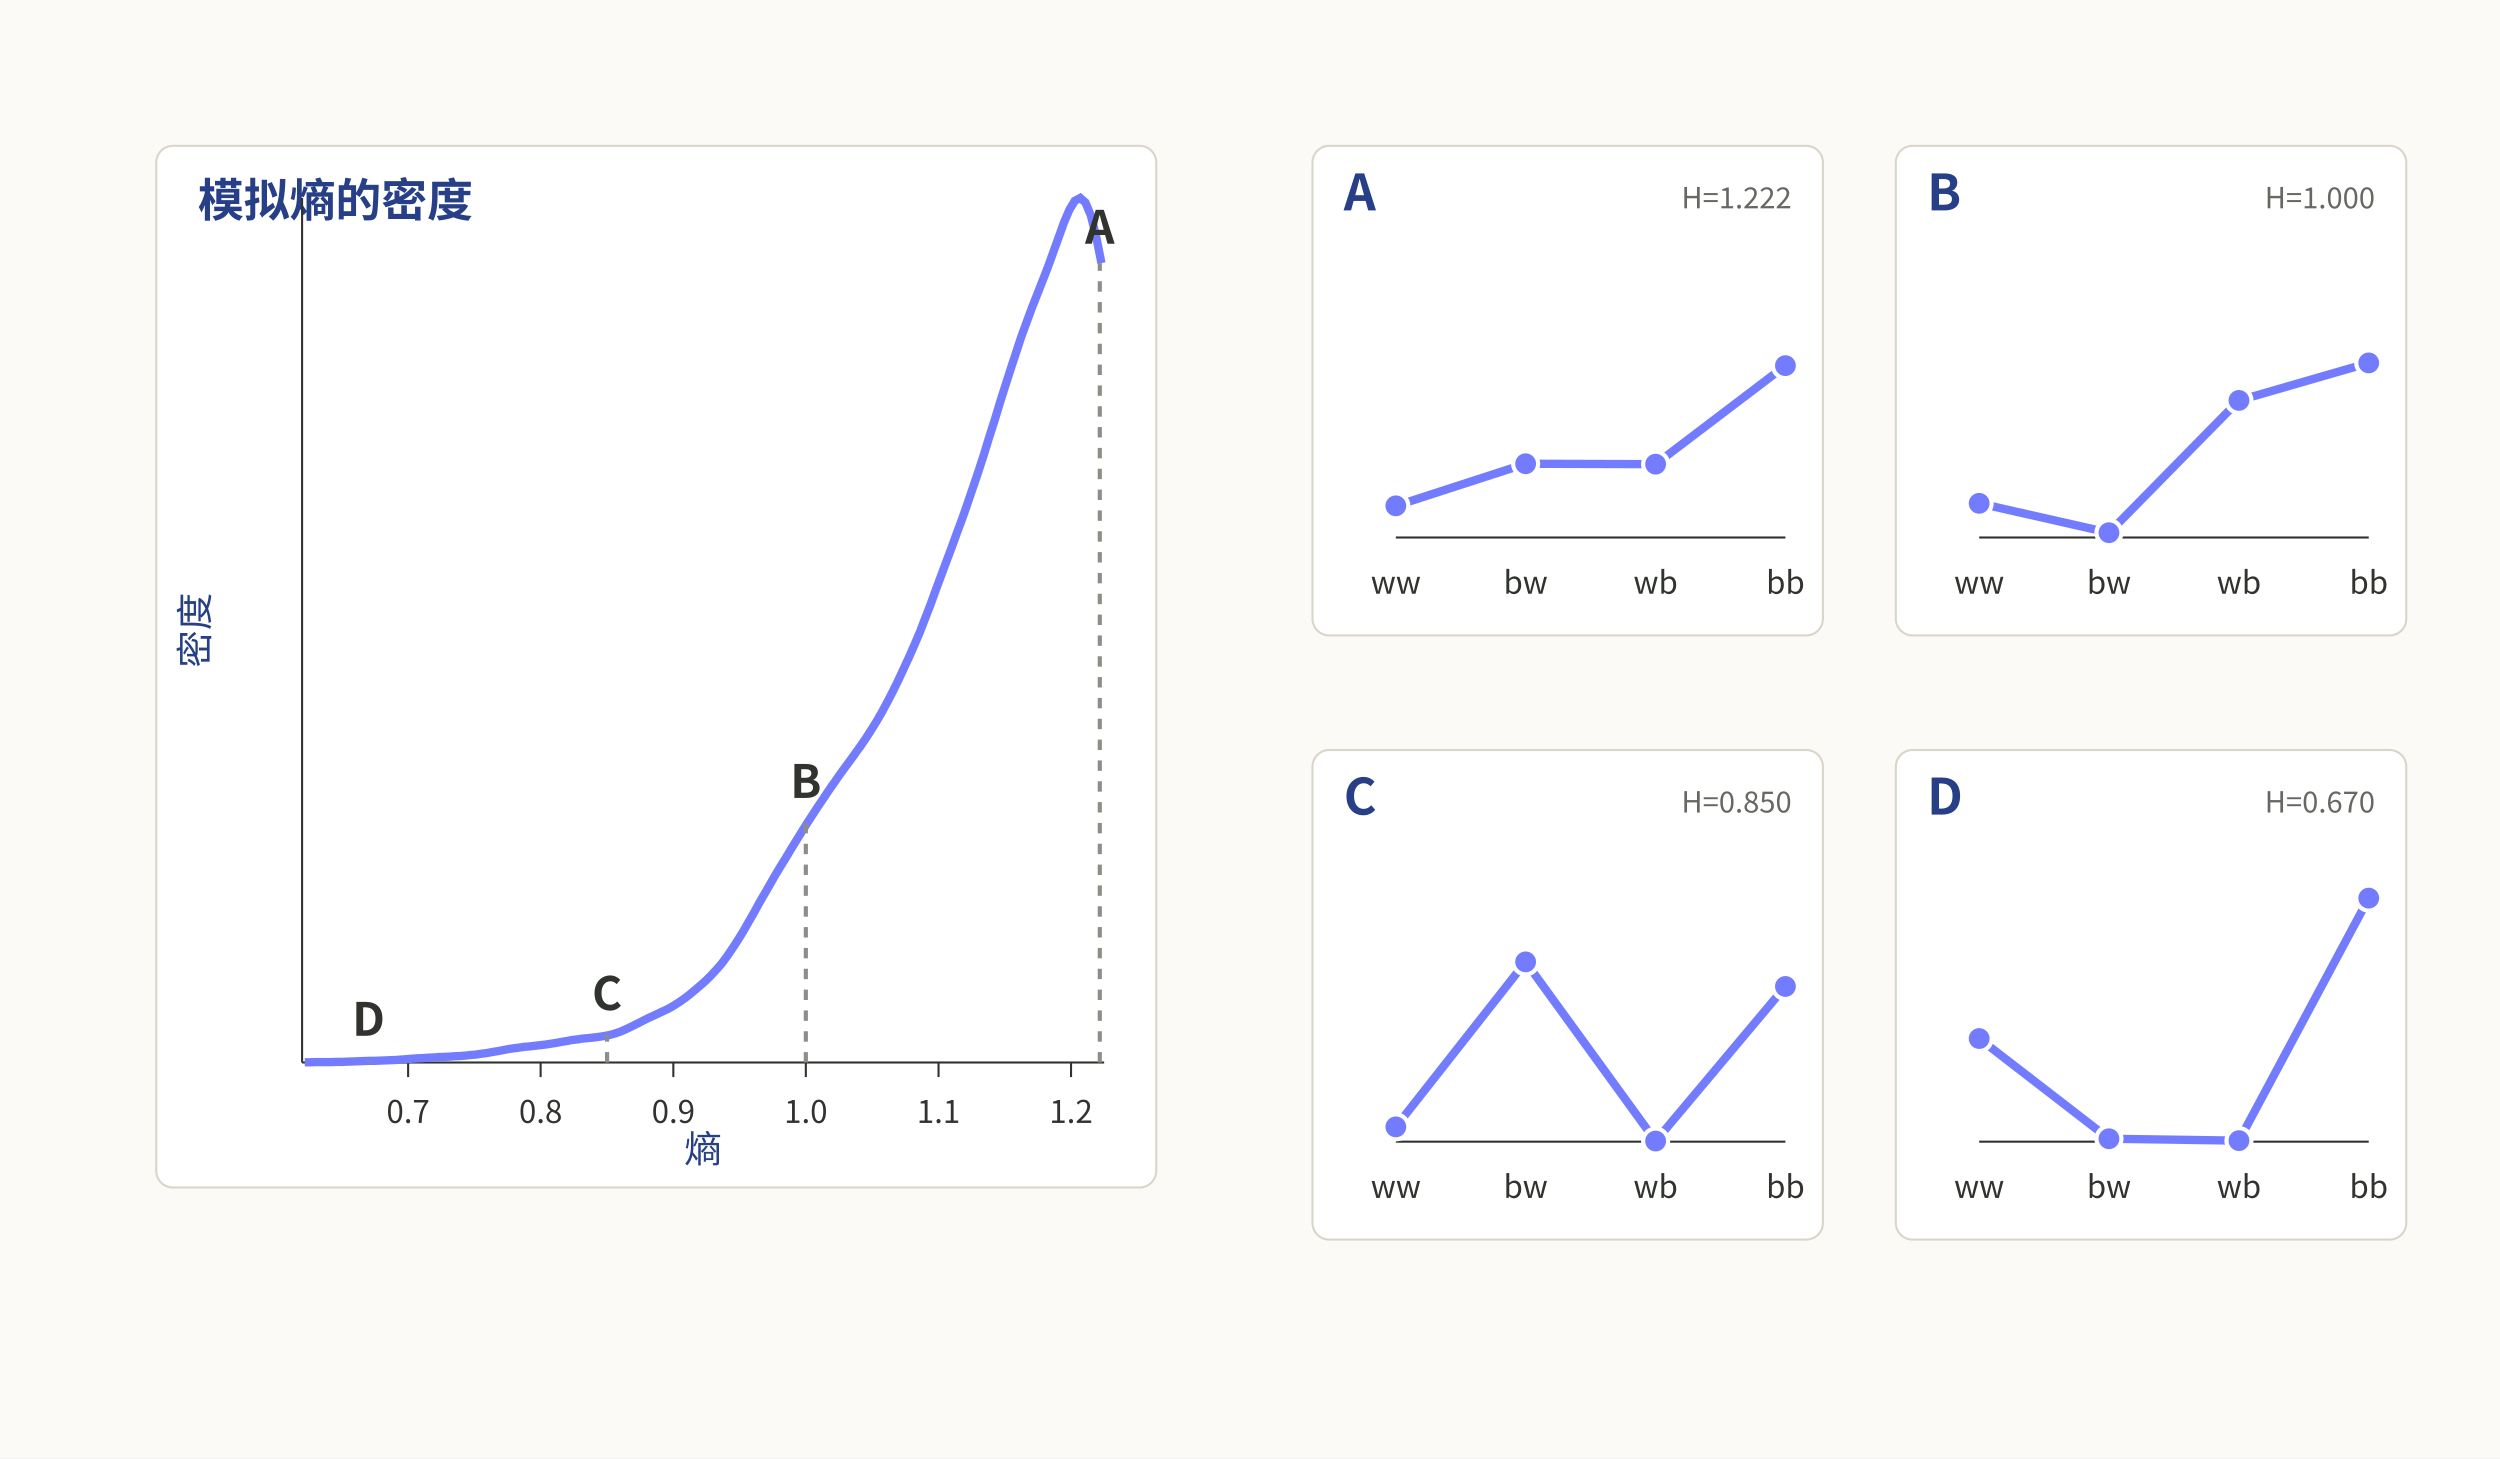
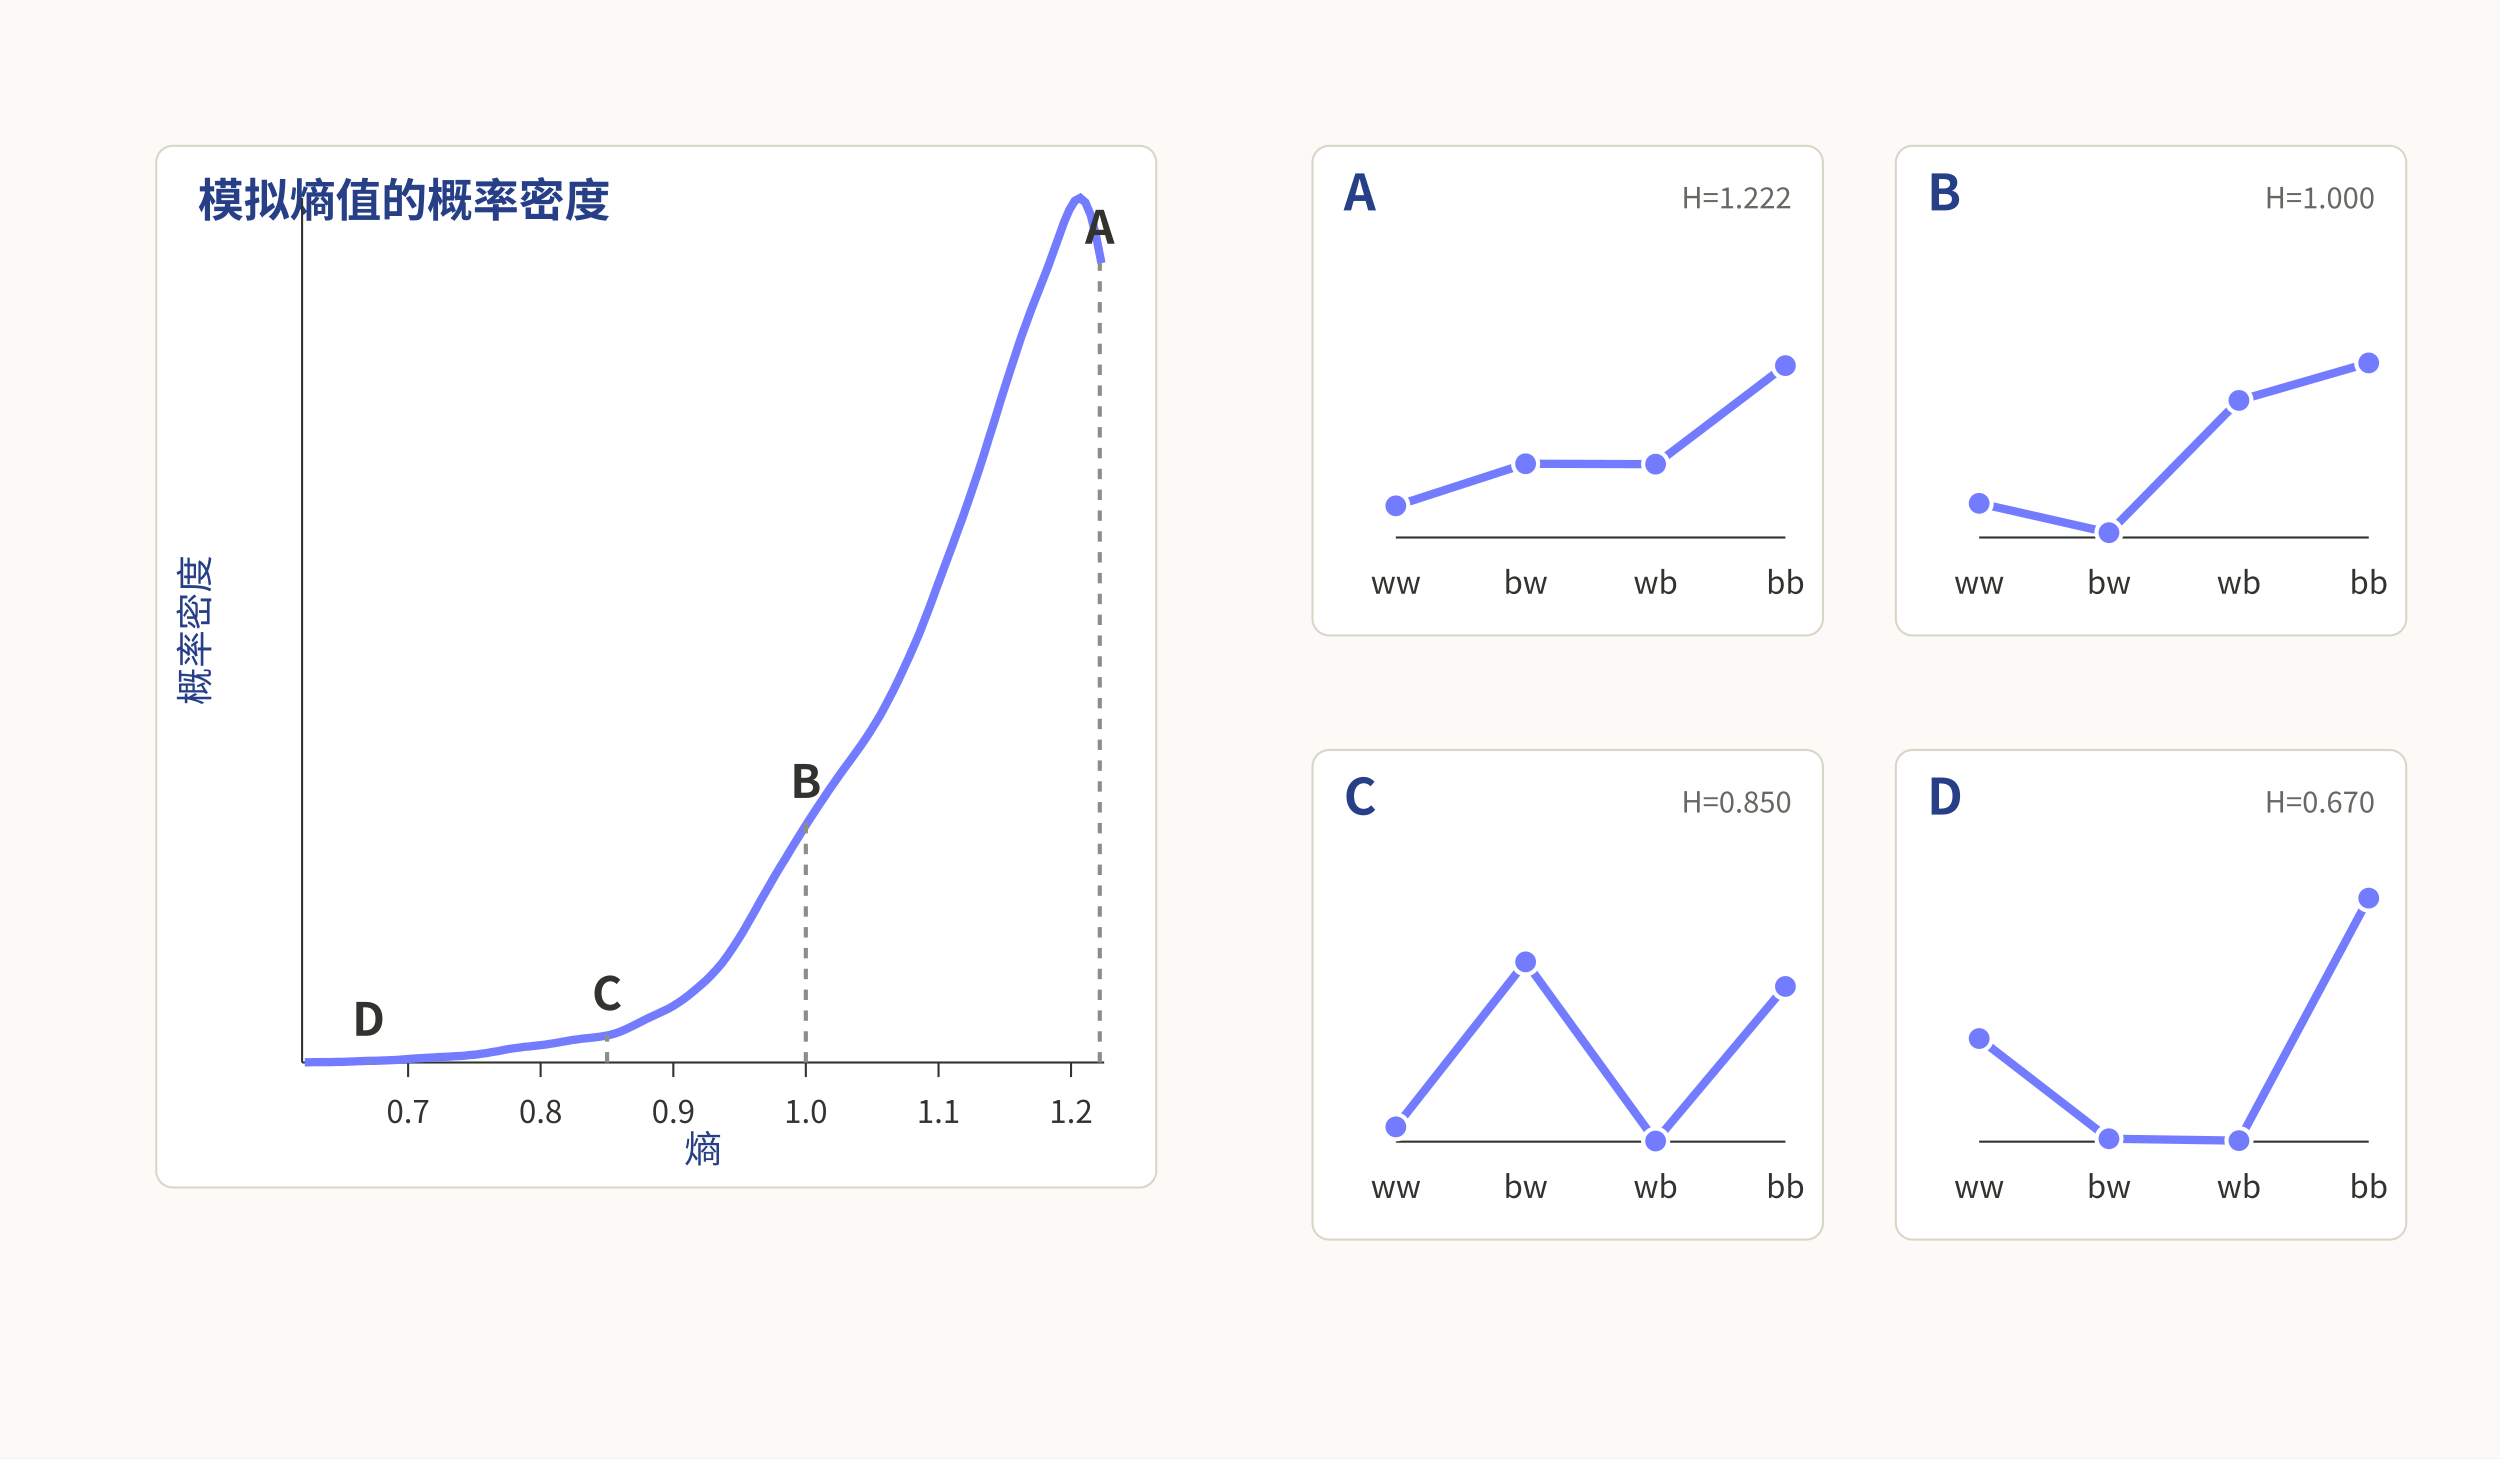
<svg xmlns="http://www.w3.org/2000/svg" width="1200" height="700" viewBox="0 0 1200 700" role="img">
  <rect width="100%" height="100%" fill="#fbfaf6" />
  <rect x="75" y="70" width="480" height="500" rx="8" fill="#fff" stroke="#d9d5c8" />
-   <text x="95.0" y="104.0" text-anchor="start" font-family="-apple-system,BlinkMacSystemFont,PingFang SC,Noto Sans CJK SC,sans-serif" font-size="22" font-weight="700" fill="#263f86">模拟熵的密度</text>
+   <text x="95.0" y="104.0" text-anchor="start" font-family="-apple-system,BlinkMacSystemFont,PingFang SC,Noto Sans CJK SC,sans-serif" font-size="22" font-weight="700" fill="#263f86">模拟熵值的概率密度</text>
  <line x1="195.9" y1="510" x2="195.9" y2="517" stroke="#30332e" />
  <text x="195.9" y="539.0" text-anchor="middle" font-family="-apple-system,BlinkMacSystemFont,PingFang SC,Noto Sans CJK SC,sans-serif" font-size="15" font-weight="400" fill="#30332e">0.7</text>
  <line x1="259.5" y1="510" x2="259.5" y2="517" stroke="#30332e" />
  <text x="259.5" y="539.0" text-anchor="middle" font-family="-apple-system,BlinkMacSystemFont,PingFang SC,Noto Sans CJK SC,sans-serif" font-size="15" font-weight="400" fill="#30332e">0.8</text>
  <line x1="323.2" y1="510" x2="323.2" y2="517" stroke="#30332e" />
  <text x="323.2" y="539.0" text-anchor="middle" font-family="-apple-system,BlinkMacSystemFont,PingFang SC,Noto Sans CJK SC,sans-serif" font-size="15" font-weight="400" fill="#30332e">0.9</text>
  <line x1="386.8" y1="510" x2="386.8" y2="517" stroke="#30332e" />
  <text x="386.8" y="539.0" text-anchor="middle" font-family="-apple-system,BlinkMacSystemFont,PingFang SC,Noto Sans CJK SC,sans-serif" font-size="15" font-weight="400" fill="#30332e">1.0</text>
  <line x1="450.5" y1="510" x2="450.5" y2="517" stroke="#30332e" />
  <text x="450.5" y="539.0" text-anchor="middle" font-family="-apple-system,BlinkMacSystemFont,PingFang SC,Noto Sans CJK SC,sans-serif" font-size="15" font-weight="400" fill="#30332e">1.1</text>
  <line x1="514.1" y1="510" x2="514.1" y2="517" stroke="#30332e" />
  <text x="514.1" y="539.0" text-anchor="middle" font-family="-apple-system,BlinkMacSystemFont,PingFang SC,Noto Sans CJK SC,sans-serif" font-size="15" font-weight="400" fill="#30332e">1.2</text>
  <line x1="145" y1="510" x2="530" y2="510" stroke="#30332e" />
  <line x1="145" y1="510" x2="145" y2="95" stroke="#30332e" />
  <text x="337.5" y="558.0" text-anchor="middle" font-family="-apple-system,BlinkMacSystemFont,PingFang SC,Noto Sans CJK SC,sans-serif" font-size="18" font-weight="400" fill="#263f86">熵</text>
-   <text x="100.0" y="302.5" text-anchor="middle" font-family="-apple-system,BlinkMacSystemFont,PingFang SC,Noto Sans CJK SC,sans-serif" font-size="18" font-weight="400" fill="#263f86" transform="rotate(-90 100 302.5)">密度</text>
+   <text x="100.0" y="302.5" text-anchor="middle" font-family="-apple-system,BlinkMacSystemFont,PingFang SC,Noto Sans CJK SC,sans-serif" font-size="18" font-weight="400" fill="#263f86" transform="rotate(-90 100 302.5)">概率密度</text>
  <polyline points="146.3,509.9 148.8,509.9 151.4,509.8 154.0,509.8 156.6,509.8 159.1,509.8 161.7,509.7 164.2,509.7 166.8,509.6 169.4,509.5 171.9,509.4 174.5,509.3 177.1,509.2 179.6,509.2 182.2,509.1 184.8,509.0 187.3,508.9 189.9,508.8 192.5,508.6 195.0,508.4 197.6,508.2 200.2,508.0 202.8,507.9 205.3,507.7 207.9,507.6 210.4,507.4 213.0,507.3 215.6,507.2 218.1,507.0 220.7,506.9 223.3,506.7 225.8,506.4 228.4,506.2 231.0,505.8 233.5,505.5 236.1,505.0 238.7,504.6 241.2,504.1 243.8,503.6 246.4,503.2 248.9,502.9 251.5,502.5 254.1,502.3 256.6,502.0 259.2,501.7 261.8,501.4 264.3,501.0 266.9,500.6 269.5,500.1 272.0,499.7 274.6,499.2 277.2,498.9 279.8,498.5 282.3,498.3 284.9,498.0 287.4,497.7 290.0,497.3 292.6,496.8 295.1,496.1 297.7,495.2 300.3,494.1 302.8,492.9 305.4,491.6 308.0,490.3 310.5,489.0 313.1,487.8 315.7,486.6 318.2,485.4 320.8,484.2 323.4,482.7 325.9,481.1 328.5,479.3 331.1,477.3 333.6,475.2 336.2,473.0 338.8,470.7 341.3,468.2 343.9,465.4 346.5,462.4 349.0,459.0 351.6,455.2 354.2,451.2 356.8,447.0 359.3,442.6 361.9,438.1 364.4,433.5 367.0,429.0 369.6,424.5 372.1,420.1 374.7,415.8 377.3,411.6 379.8,407.4 382.4,403.2 385.0,399.0 387.5,395.0 390.1,391.0 392.7,387.0 395.3,383.2 397.8,379.4 400.4,375.7 402.9,372.1 405.5,368.5 408.1,365.0 410.6,361.5 413.2,357.9 415.8,354.1 418.3,350.2 420.9,346.0 423.5,341.5 426.0,336.8 428.6,331.8 431.2,326.5 433.7,321.1 436.3,315.5 438.9,309.6 441.5,303.5 444.0,297.0 446.6,290.3 449.1,283.4 451.7,276.4 454.3,269.4 456.9,262.5 459.4,255.6 462.0,248.6 464.5,241.4 467.1,233.8 469.7,226.1 472.3,218.1 474.8,209.9 477.4,201.8 479.9,193.5 482.5,185.3 485.1,177.2 487.7,169.3 490.2,161.7 492.8,154.6 495.3,147.8 497.9,141.2 500.5,134.6 503.1,127.9 505.6,121.0 508.2,113.8 510.7,106.8 513.3,100.7 515.9,96.4 518.5,95.0 521.0,97.2 523.6,103.4 526.1,113.3 528.7,126.3" fill="none" stroke="#737cff" stroke-width="4" />
  <line x1="527.9" y1="510" x2="527.9" y2="126.3" stroke="#8c8e88" stroke-width="2" stroke-dasharray="5 5" />
  <text x="527.9" y="117.0" text-anchor="middle" font-family="-apple-system,BlinkMacSystemFont,PingFang SC,Noto Sans CJK SC,sans-serif" font-size="22" font-weight="700" fill="#30332e">A</text>
  <line x1="386.8" y1="510" x2="386.8" y2="395.0" stroke="#8c8e88" stroke-width="2" stroke-dasharray="5 5" />
  <text x="386.8" y="383.0" text-anchor="middle" font-family="-apple-system,BlinkMacSystemFont,PingFang SC,Noto Sans CJK SC,sans-serif" font-size="22" font-weight="700" fill="#30332e">B</text>
  <line x1="291.4" y1="510" x2="291.4" y2="496.8" stroke="#8c8e88" stroke-width="2" stroke-dasharray="5 5" />
  <text x="291.4" y="484.8" text-anchor="middle" font-family="-apple-system,BlinkMacSystemFont,PingFang SC,Noto Sans CJK SC,sans-serif" font-size="22" font-weight="700" fill="#30332e">C</text>
  <line x1="176.9" y1="510" x2="176.9" y2="509.2" stroke="#8c8e88" stroke-width="2" stroke-dasharray="5 5" />
  <text x="176.9" y="497.2" text-anchor="middle" font-family="-apple-system,BlinkMacSystemFont,PingFang SC,Noto Sans CJK SC,sans-serif" font-size="22" font-weight="700" fill="#30332e">D</text>
  <rect x="630" y="70" width="245" height="235" rx="8" fill="#fff" stroke="#d9d5c8" />
  <text x="645.0" y="101.0" text-anchor="start" font-family="-apple-system,BlinkMacSystemFont,PingFang SC,Noto Sans CJK SC,sans-serif" font-size="24" font-weight="700" fill="#263f86">A</text>
  <text x="860.0" y="100.0" text-anchor="end" font-family="-apple-system,BlinkMacSystemFont,PingFang SC,Noto Sans CJK SC,sans-serif" font-size="14" font-weight="400" fill="#666862">H=1.222</text>
  <line x1="670" y1="258" x2="857" y2="258" stroke="#30332e" />
  <polyline points="670.0,242.8 732.3,222.6 794.7,222.8 857.0,175.5" fill="none" stroke="#737cff" stroke-width="4" />
  <circle cx="670.0" cy="242.8" r="6" fill="#737cff" stroke="#fff" stroke-width="2" />
  <text x="670.0" y="285.0" text-anchor="middle" font-family="-apple-system,BlinkMacSystemFont,PingFang SC,Noto Sans CJK SC,sans-serif" font-size="15" font-weight="400" fill="#30332e">ww</text>
  <circle cx="732.3" cy="222.6" r="6" fill="#737cff" stroke="#fff" stroke-width="2" />
  <text x="732.3" y="285.0" text-anchor="middle" font-family="-apple-system,BlinkMacSystemFont,PingFang SC,Noto Sans CJK SC,sans-serif" font-size="15" font-weight="400" fill="#30332e">bw</text>
  <circle cx="794.7" cy="222.8" r="6" fill="#737cff" stroke="#fff" stroke-width="2" />
  <text x="794.7" y="285.0" text-anchor="middle" font-family="-apple-system,BlinkMacSystemFont,PingFang SC,Noto Sans CJK SC,sans-serif" font-size="15" font-weight="400" fill="#30332e">wb</text>
  <circle cx="857.0" cy="175.5" r="6" fill="#737cff" stroke="#fff" stroke-width="2" />
  <text x="857.0" y="285.0" text-anchor="middle" font-family="-apple-system,BlinkMacSystemFont,PingFang SC,Noto Sans CJK SC,sans-serif" font-size="15" font-weight="400" fill="#30332e">bb</text>
  <rect x="910" y="70" width="245" height="235" rx="8" fill="#fff" stroke="#d9d5c8" />
  <text x="925.0" y="101.0" text-anchor="start" font-family="-apple-system,BlinkMacSystemFont,PingFang SC,Noto Sans CJK SC,sans-serif" font-size="24" font-weight="700" fill="#263f86">B</text>
  <text x="1140.0" y="100.0" text-anchor="end" font-family="-apple-system,BlinkMacSystemFont,PingFang SC,Noto Sans CJK SC,sans-serif" font-size="14" font-weight="400" fill="#666862">H=1.000</text>
  <line x1="950" y1="258" x2="1137" y2="258" stroke="#30332e" />
  <polyline points="950.0,241.6 1012.3,255.7 1074.7,192.2 1137.0,174.2" fill="none" stroke="#737cff" stroke-width="4" />
  <circle cx="950.0" cy="241.6" r="6" fill="#737cff" stroke="#fff" stroke-width="2" />
  <text x="950.0" y="285.0" text-anchor="middle" font-family="-apple-system,BlinkMacSystemFont,PingFang SC,Noto Sans CJK SC,sans-serif" font-size="15" font-weight="400" fill="#30332e">ww</text>
  <circle cx="1012.3" cy="255.7" r="6" fill="#737cff" stroke="#fff" stroke-width="2" />
  <text x="1012.3" y="285.0" text-anchor="middle" font-family="-apple-system,BlinkMacSystemFont,PingFang SC,Noto Sans CJK SC,sans-serif" font-size="15" font-weight="400" fill="#30332e">bw</text>
  <circle cx="1074.7" cy="192.2" r="6" fill="#737cff" stroke="#fff" stroke-width="2" />
  <text x="1074.7" y="285.0" text-anchor="middle" font-family="-apple-system,BlinkMacSystemFont,PingFang SC,Noto Sans CJK SC,sans-serif" font-size="15" font-weight="400" fill="#30332e">wb</text>
  <circle cx="1137.0" cy="174.2" r="6" fill="#737cff" stroke="#fff" stroke-width="2" />
  <text x="1137.0" y="285.0" text-anchor="middle" font-family="-apple-system,BlinkMacSystemFont,PingFang SC,Noto Sans CJK SC,sans-serif" font-size="15" font-weight="400" fill="#30332e">bb</text>
  <rect x="630" y="360" width="245" height="235" rx="8" fill="#fff" stroke="#d9d5c8" />
  <text x="645.0" y="391.0" text-anchor="start" font-family="-apple-system,BlinkMacSystemFont,PingFang SC,Noto Sans CJK SC,sans-serif" font-size="24" font-weight="700" fill="#263f86">C</text>
  <text x="860.0" y="390.0" text-anchor="end" font-family="-apple-system,BlinkMacSystemFont,PingFang SC,Noto Sans CJK SC,sans-serif" font-size="14" font-weight="400" fill="#666862">H=0.850</text>
  <line x1="670" y1="548" x2="857" y2="548" stroke="#30332e" />
  <polyline points="670.0,540.9 732.3,461.7 794.7,547.7 857.0,473.5" fill="none" stroke="#737cff" stroke-width="4" />
  <circle cx="670.0" cy="540.9" r="6" fill="#737cff" stroke="#fff" stroke-width="2" />
  <text x="670.0" y="575.0" text-anchor="middle" font-family="-apple-system,BlinkMacSystemFont,PingFang SC,Noto Sans CJK SC,sans-serif" font-size="15" font-weight="400" fill="#30332e">ww</text>
  <circle cx="732.3" cy="461.7" r="6" fill="#737cff" stroke="#fff" stroke-width="2" />
  <text x="732.3" y="575.0" text-anchor="middle" font-family="-apple-system,BlinkMacSystemFont,PingFang SC,Noto Sans CJK SC,sans-serif" font-size="15" font-weight="400" fill="#30332e">bw</text>
  <circle cx="794.7" cy="547.7" r="6" fill="#737cff" stroke="#fff" stroke-width="2" />
  <text x="794.7" y="575.0" text-anchor="middle" font-family="-apple-system,BlinkMacSystemFont,PingFang SC,Noto Sans CJK SC,sans-serif" font-size="15" font-weight="400" fill="#30332e">wb</text>
  <circle cx="857.0" cy="473.5" r="6" fill="#737cff" stroke="#fff" stroke-width="2" />
  <text x="857.0" y="575.0" text-anchor="middle" font-family="-apple-system,BlinkMacSystemFont,PingFang SC,Noto Sans CJK SC,sans-serif" font-size="15" font-weight="400" fill="#30332e">bb</text>
  <rect x="910" y="360" width="245" height="235" rx="8" fill="#fff" stroke="#d9d5c8" />
  <text x="925.0" y="391.0" text-anchor="start" font-family="-apple-system,BlinkMacSystemFont,PingFang SC,Noto Sans CJK SC,sans-serif" font-size="24" font-weight="700" fill="#263f86">D</text>
  <text x="1140.0" y="390.0" text-anchor="end" font-family="-apple-system,BlinkMacSystemFont,PingFang SC,Noto Sans CJK SC,sans-serif" font-size="14" font-weight="400" fill="#666862">H=0.670</text>
  <line x1="950" y1="548" x2="1137" y2="548" stroke="#30332e" />
  <polyline points="950.0,498.5 1012.3,546.6 1074.7,547.5 1137.0,431.1" fill="none" stroke="#737cff" stroke-width="4" />
  <circle cx="950.0" cy="498.5" r="6" fill="#737cff" stroke="#fff" stroke-width="2" />
  <text x="950.0" y="575.0" text-anchor="middle" font-family="-apple-system,BlinkMacSystemFont,PingFang SC,Noto Sans CJK SC,sans-serif" font-size="15" font-weight="400" fill="#30332e">ww</text>
  <circle cx="1012.3" cy="546.6" r="6" fill="#737cff" stroke="#fff" stroke-width="2" />
  <text x="1012.3" y="575.0" text-anchor="middle" font-family="-apple-system,BlinkMacSystemFont,PingFang SC,Noto Sans CJK SC,sans-serif" font-size="15" font-weight="400" fill="#30332e">bw</text>
  <circle cx="1074.7" cy="547.5" r="6" fill="#737cff" stroke="#fff" stroke-width="2" />
  <text x="1074.7" y="575.0" text-anchor="middle" font-family="-apple-system,BlinkMacSystemFont,PingFang SC,Noto Sans CJK SC,sans-serif" font-size="15" font-weight="400" fill="#30332e">wb</text>
  <circle cx="1137.0" cy="431.1" r="6" fill="#737cff" stroke="#fff" stroke-width="2" />
  <text x="1137.0" y="575.0" text-anchor="middle" font-family="-apple-system,BlinkMacSystemFont,PingFang SC,Noto Sans CJK SC,sans-serif" font-size="15" font-weight="400" fill="#30332e">bb</text>
</svg>
